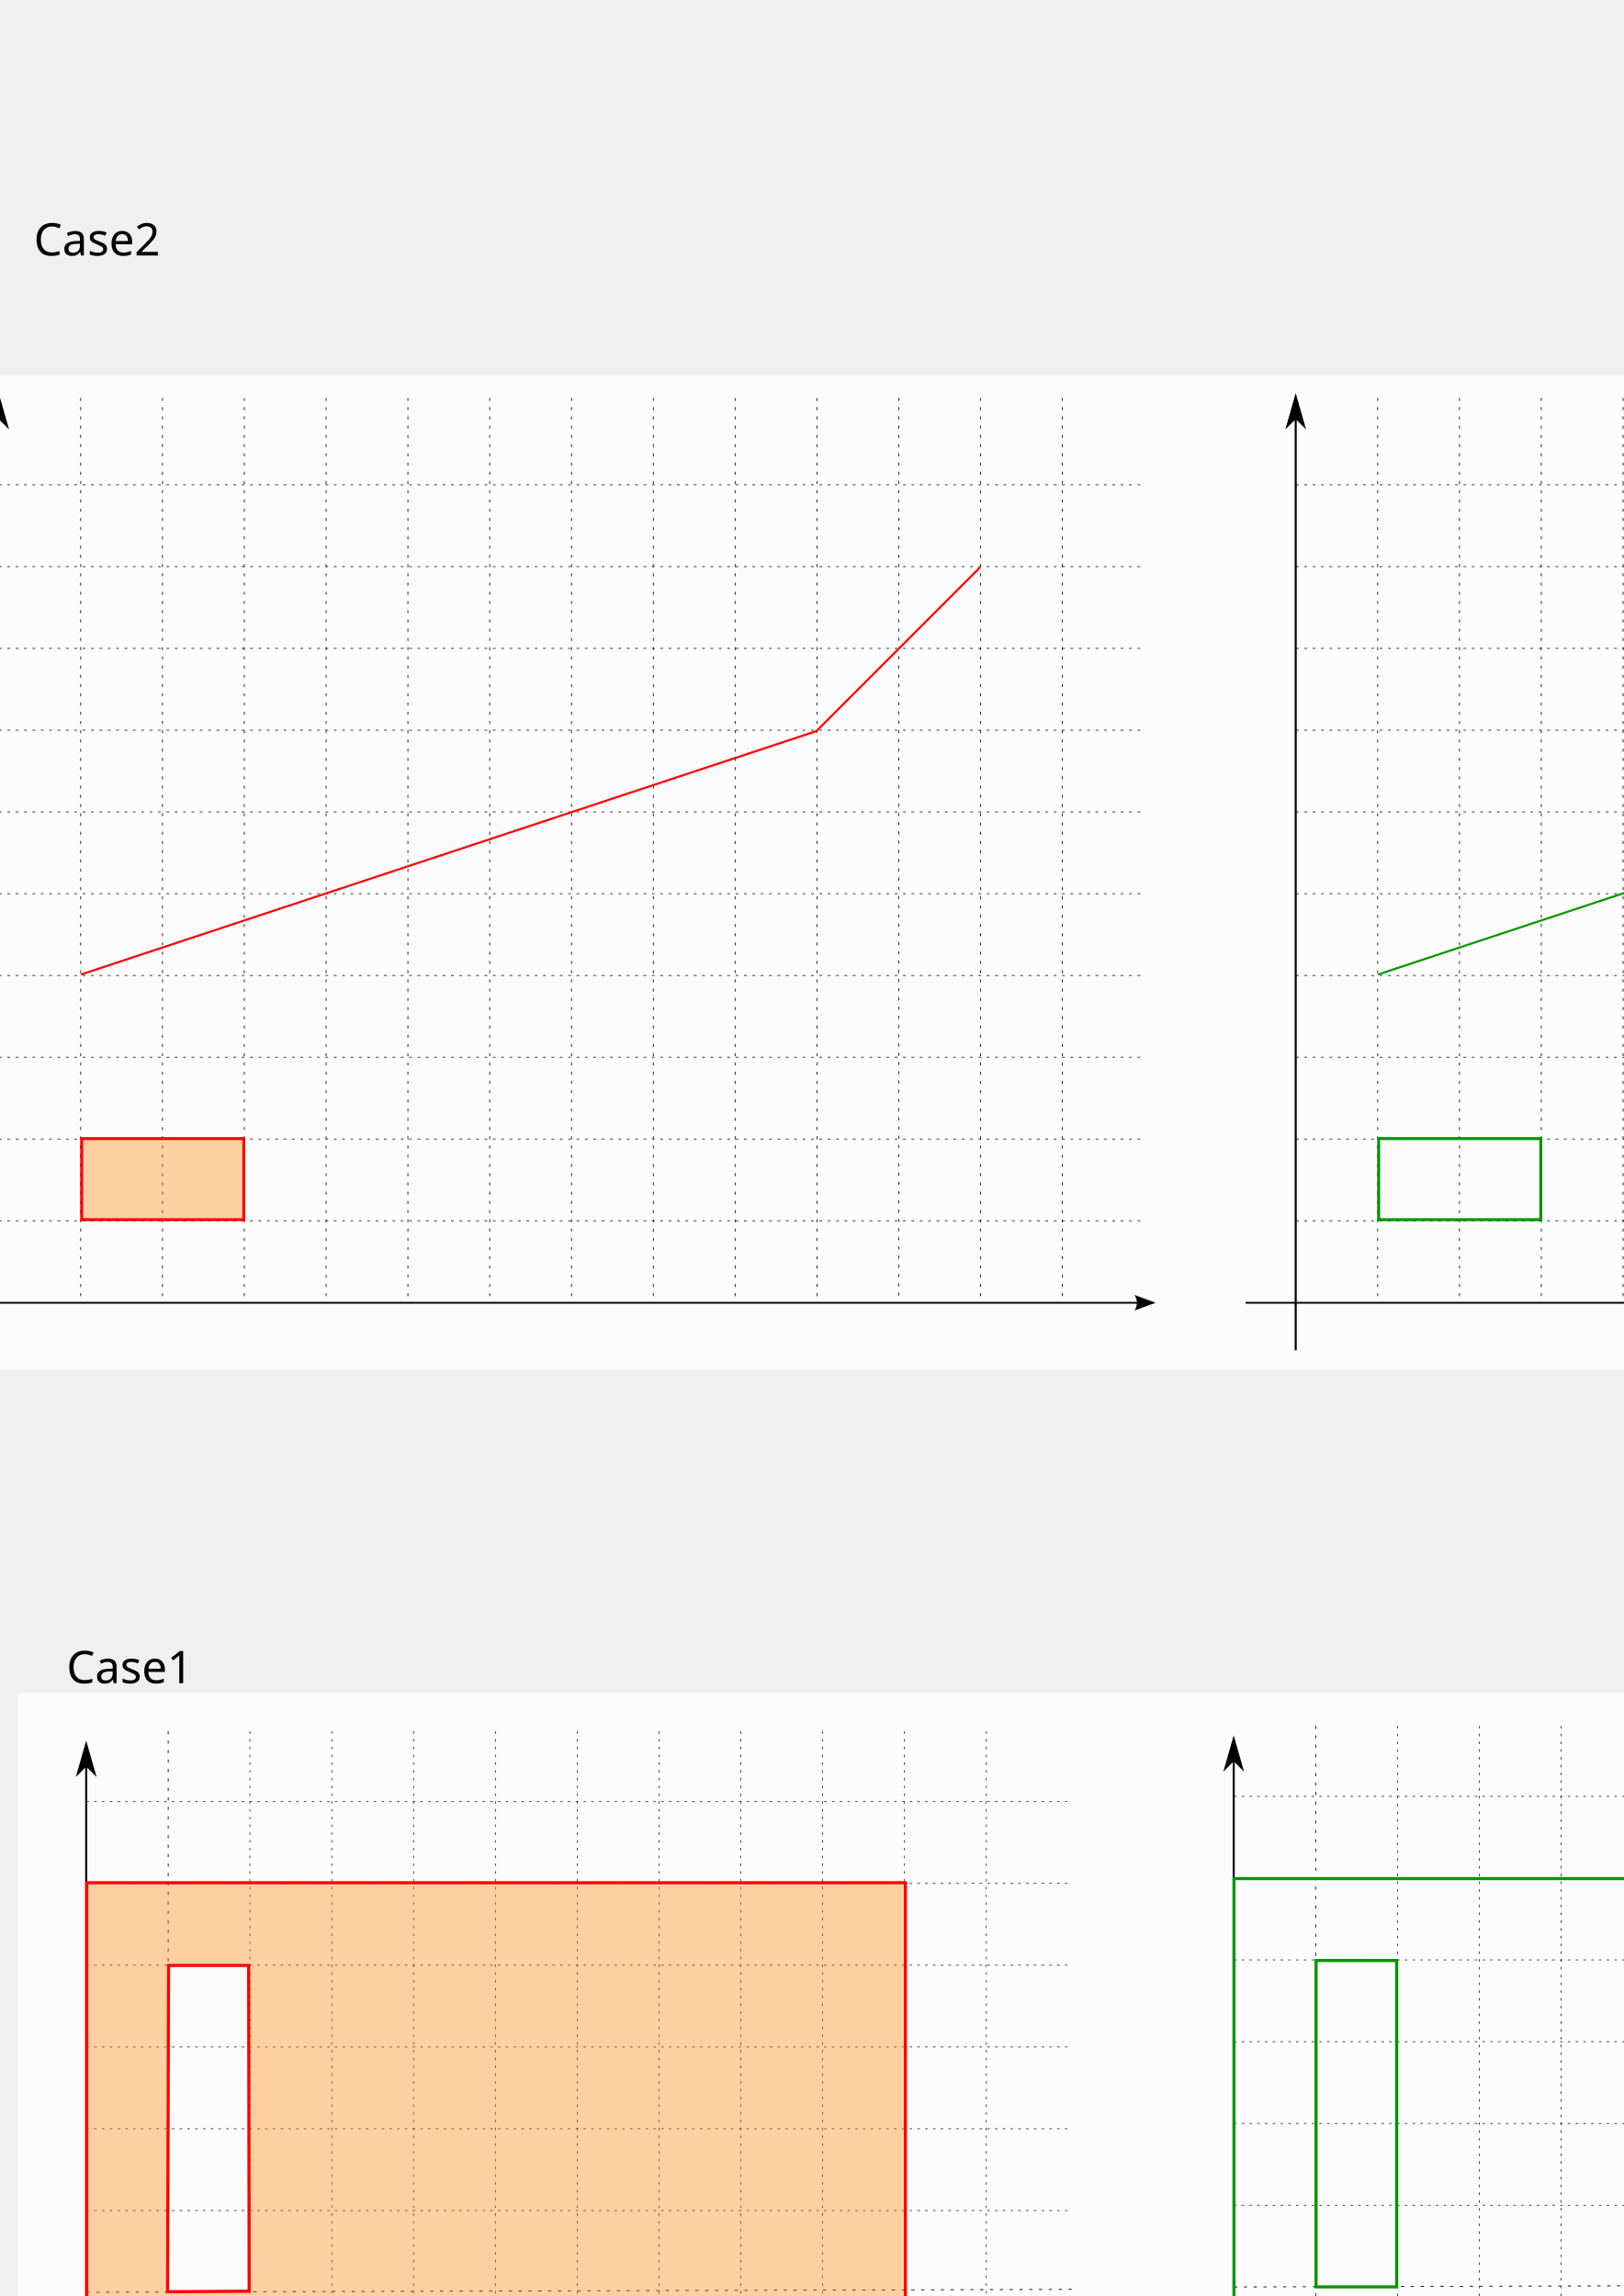
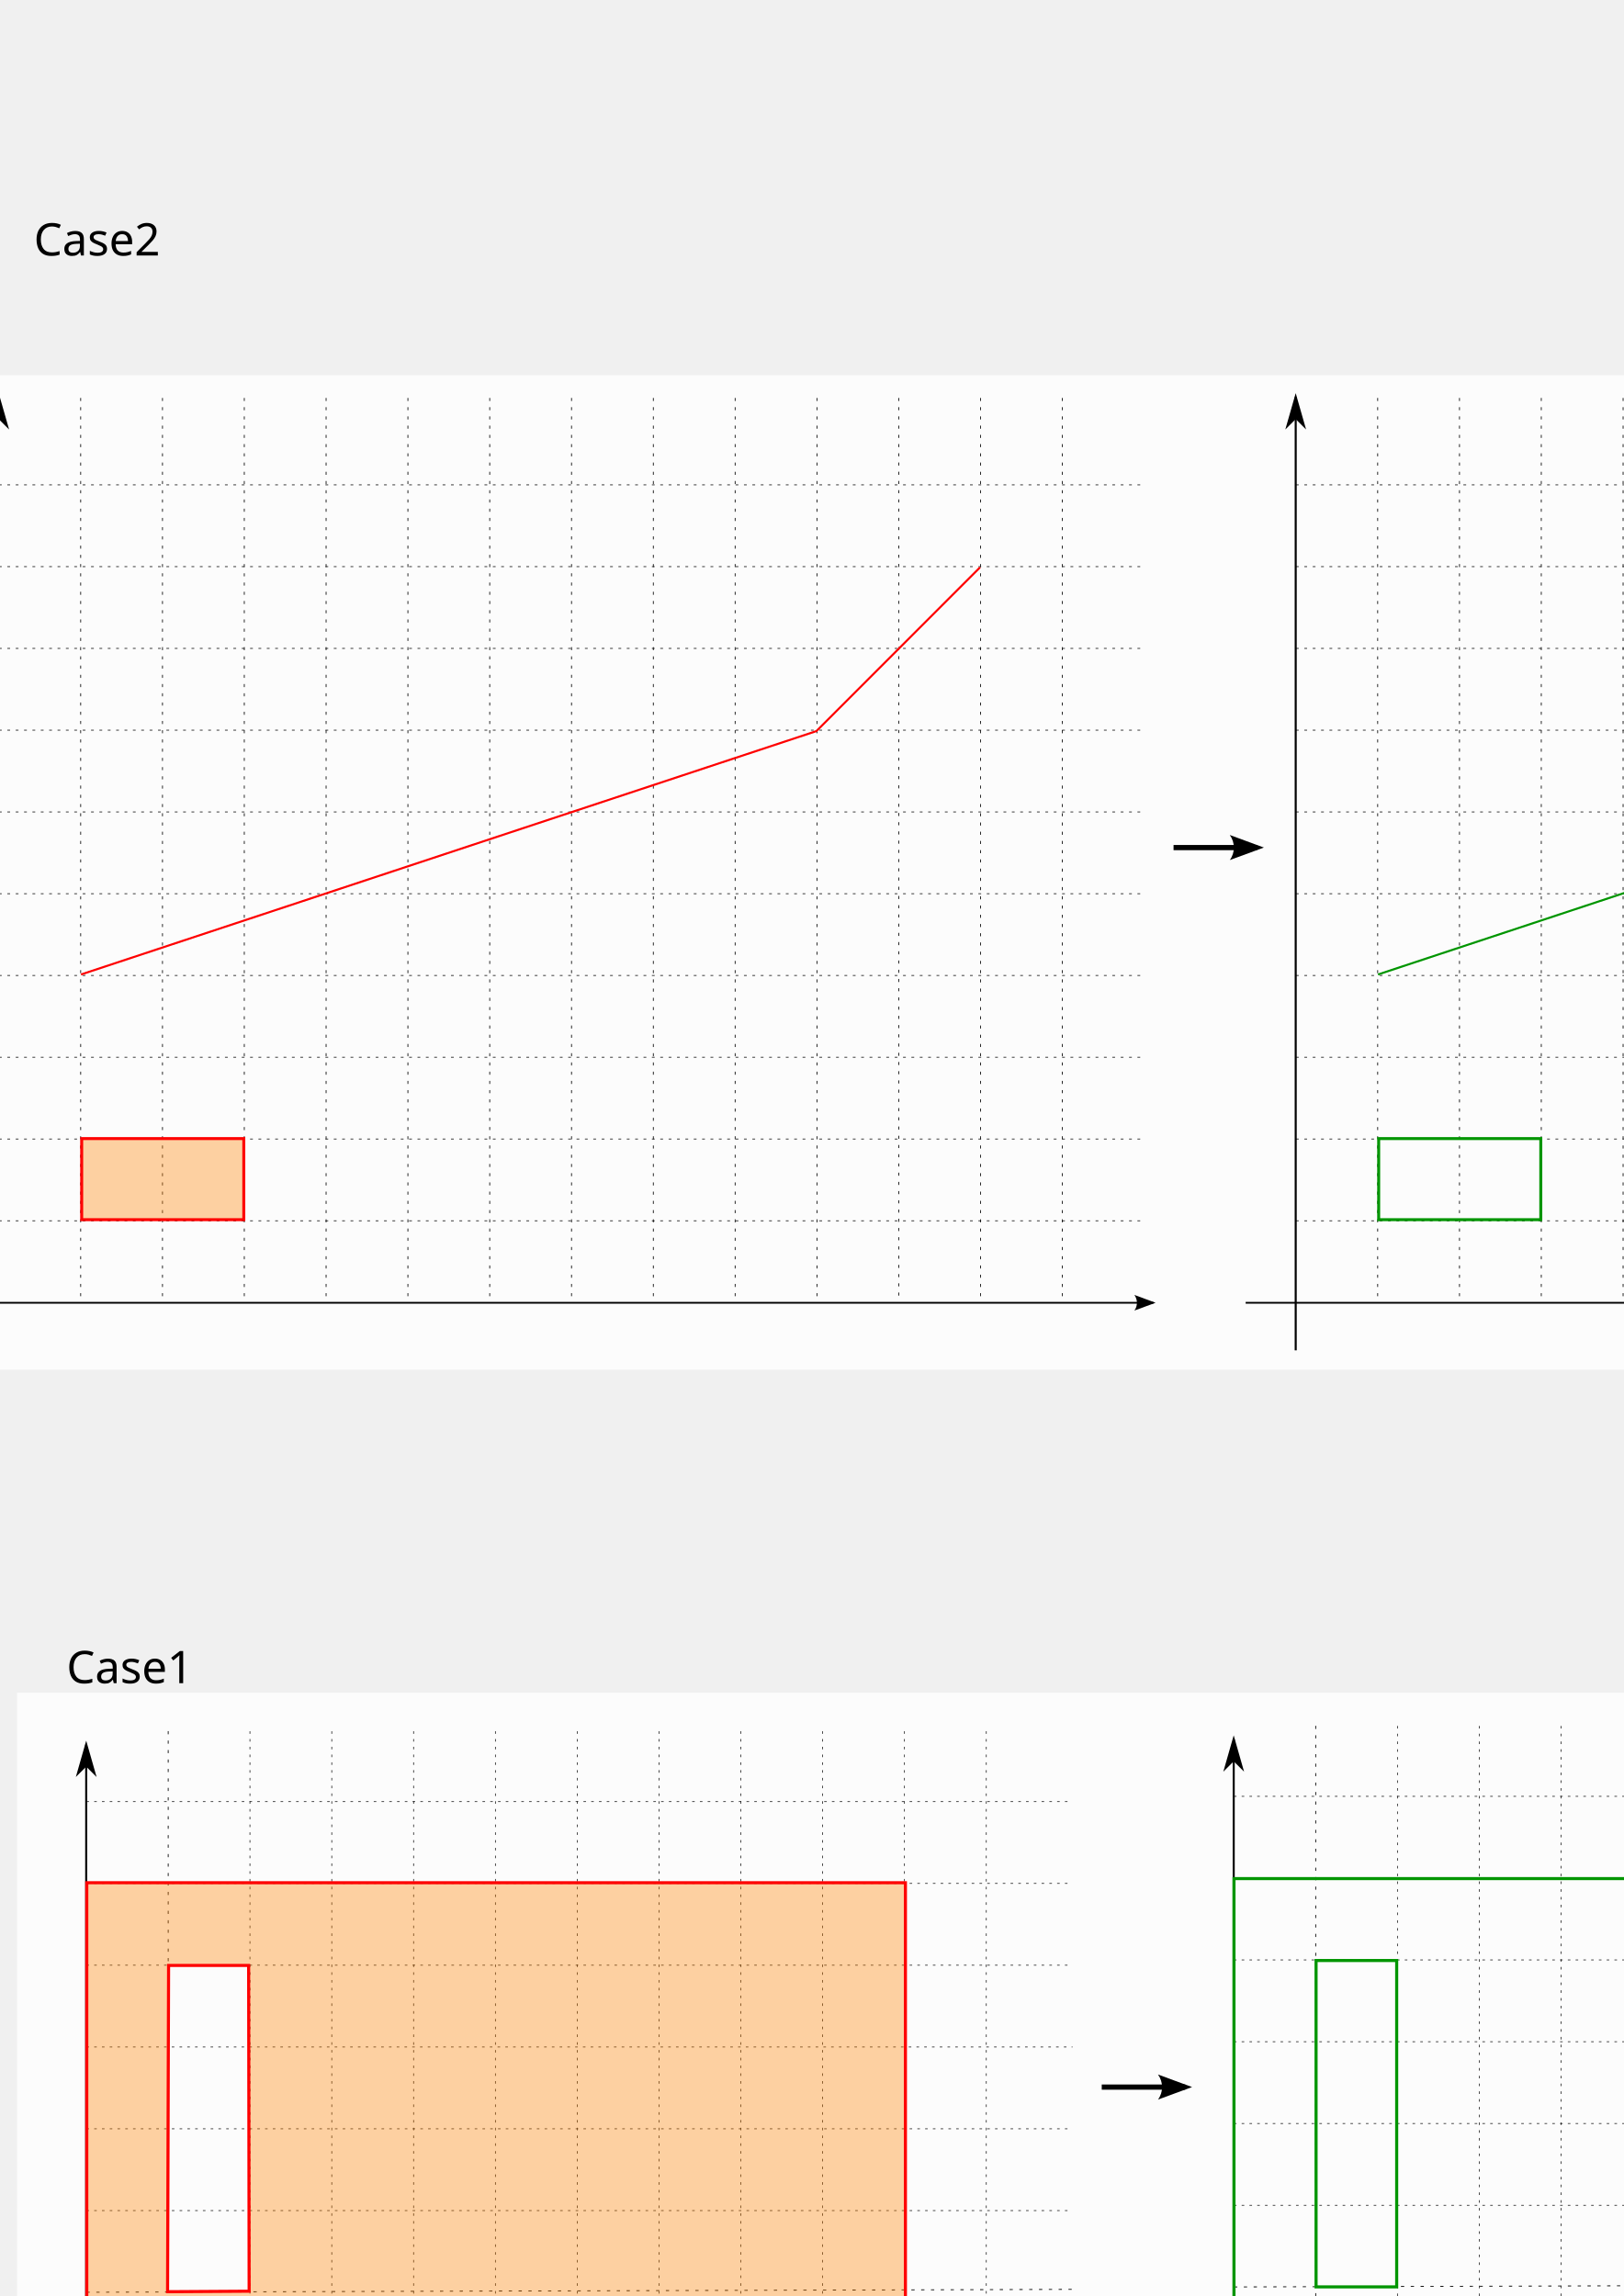
<svg xmlns="http://www.w3.org/2000/svg" width="210mm" height="297mm" id="svg2" version="1.1">
  <defs id="defs4">
    <marker orient="auto" refY="0.0" refX="0.0" id="Arrow1Lstart" style="overflow:visible">
      <path id="path3824" d="M 0.0,0.0 L 5.0,-5.0 L -12.5,0.0 L 5.0,5.0 L 0.0,0.0 z " style="fill-rule:evenodd;stroke:#000000;stroke-width:1.0pt" transform="scale(0.8) translate(12.5,0)" />
    </marker>
    <marker orient="auto" refY="0.0" refX="0.0" id="Arrow2Lend" style="overflow:visible;">
      <path id="path3845" style="fill-rule:evenodd;stroke-width:0.625;stroke-linejoin:round;" d="M 8.719,4.034 L -2.207,0.016 L 8.719,-4.002 C 6.973,-1.63 6.983,1.616 8.719,4.034 z " transform="scale(1.1) rotate(180) translate(1,0)" />
    </marker>
    <marker orient="auto" refY="0" refX="0" id="Arrow2Lend-2" style="overflow:visible">
      <path id="path3845-1" style="fill-rule:evenodd;stroke-width:0.625;stroke-linejoin:round" d="M 8.719,4.034 -2.207,0.016 8.719,-4.002 c -1.745,2.372 -1.735,5.617 -6e-7,8.035 z" transform="matrix(-1.1,0,0,-1.1,-1.1,0)" />
    </marker>
    <marker orient="auto" refY="0" refX="0" id="Arrow1Lstart-4" style="overflow:visible">
      <path id="path3824-1" d="M 0,0 5,-5 -12.5,0 5,5 0,0 z" style="fill-rule:evenodd;stroke:#000000;stroke-width:1pt" transform="matrix(0.8,0,0,0.8,10,0)" />
    </marker>
    <marker orient="auto" refY="0" refX="0" id="Arrow2Lend-5" style="overflow:visible">
      <path id="path3845-3" style="fill-rule:evenodd;stroke-width:0.625;stroke-linejoin:round" d="M 8.719,4.034 -2.207,0.016 8.719,-4.002 c -1.745,2.372 -1.735,5.617 -6e-7,8.035 z" transform="matrix(-1.1,0,0,-1.1,-1.1,0)" />
    </marker>
    <marker orient="auto" refY="0" refX="0" id="Arrow1Lstart-8" style="overflow:visible">
      <path id="path3824-8" d="M 0,0 5,-5 -12.5,0 5,5 0,0 z" style="fill-rule:evenodd;stroke:#000000;stroke-width:1pt" transform="matrix(0.8,0,0,0.8,10,0)" />
    </marker>
    <marker orient="auto" refY="0" refX="0" id="Arrow2Lend-0" style="overflow:visible">
      <path id="path3845-2" style="fill-rule:evenodd;stroke-width:0.625;stroke-linejoin:round" d="M 8.719,4.034 -2.207,0.016 8.719,-4.002 c -1.745,2.372 -1.735,5.617 -6e-7,8.035 z" transform="matrix(-1.1,0,0,-1.1,-1.1,0)" />
    </marker>
    <marker orient="auto" refY="0" refX="0" id="Arrow1Lstart-9" style="overflow:visible">
      <path id="path3824-2" d="M 0,0 5,-5 -12.5,0 5,5 0,0 z" style="fill-rule:evenodd;stroke:#000000;stroke-width:1pt" transform="matrix(0.8,0,0,0.8,10,0)" />
    </marker>
    <marker orient="auto" refY="0" refX="0" id="Arrow2Lend-7" style="overflow:visible">
      <path id="path3845-23" style="fill-rule:evenodd;stroke-width:0.625;stroke-linejoin:round" d="M 8.719,4.034 -2.207,0.016 8.719,-4.002 c -1.745,2.372 -1.735,5.617 -6e-7,8.035 z" transform="matrix(-1.1,0,0,-1.1,-1.1,0)" />
    </marker>
    <marker orient="auto" refY="0" refX="0" id="Arrow1Lstart-83" style="overflow:visible">
      <path id="path3824-4" d="M 0,0 5,-5 -12.5,0 5,5 0,0 z" style="fill-rule:evenodd;stroke:#000000;stroke-width:1pt" transform="matrix(0.8,0,0,0.8,10,0)" />
    </marker>
    <marker orient="auto" refY="0" refX="0" id="Arrow2Lend-73" style="overflow:visible">
      <path id="path3845-19" style="fill-rule:evenodd;stroke-width:0.625;stroke-linejoin:round" d="M 8.719,4.034 -2.207,0.016 8.719,-4.002 c -1.745,2.372 -1.735,5.617 -6e-7,8.035 z" transform="matrix(-1.1,0,0,-1.1,-1.1,0)" />
    </marker>
    <marker orient="auto" refY="0" refX="0" id="Arrow1Lstart-88" style="overflow:visible">
      <path id="path3824-3" d="M 0,0 5,-5 -12.5,0 5,5 0,0 z" style="fill-rule:evenodd;stroke:#000000;stroke-width:1pt" transform="matrix(0.8,0,0,0.8,10,0)" />
+     </marker>
+     <marker orient="auto" refY="0" refX="0" id="Arrow2Mend" style="overflow:visible">
+       <path id="path3919" style="fill-rule:evenodd;stroke-width:0.625;stroke-linejoin:round" d="M 8.719,4.034 -2.207,0.016 8.719,-4.002 c -1.745,2.372 -1.735,5.617 -6e-7,8.035 z" transform="scale(-0.6,-0.6)" />
+     </marker>
+     <marker orient="auto" refY="0" refX="0" id="Arrow2Mend-7" style="overflow:visible">
+       <path id="path3919-2" style="fill-rule:evenodd;stroke-width:0.625;stroke-linejoin:round" d="M 8.719,4.034 -2.207,0.016 8.719,-4.002 c -1.745,2.372 -1.735,5.617 -6e-7,8.035 z" transform="scale(-0.6,-0.6)" />
+     </marker>
+     <marker orient="auto" refY="0" refX="0" id="Arrow2Mend-8" style="overflow:visible">
+       <path id="path3919-0" style="fill-rule:evenodd;stroke-width:0.625;stroke-linejoin:round" d="M 8.719,4.034 -2.207,0.016 8.719,-4.002 c -1.745,2.372 -1.735,5.617 -6e-7,8.035 z" transform="scale(-0.6,-0.6)" />
    </marker>
  </defs>
  <g id="layer6" />
  <g id="layer1" style="display:inline">
    <rect style="opacity:0.8;fill:#ffffff;fill-opacity:1;fill-rule:nonzero;stroke:none" id="rect4031" width="1257.339" height="486.182" x="-34.422" y="183.451" />
    <path style="fill:none;stroke:#000000;stroke-width:1px;stroke-linecap:butt;stroke-linejoin:miter;stroke-opacity:1;marker-start:url(#Arrow1Lstart);marker-end:none" d="m -0.633,194.148 0,466.036" id="path4033" />
    <path style="fill:none;stroke:#000000;stroke-width:0.863px;stroke-linecap:butt;stroke-linejoin:miter;stroke-opacity:1;marker-end:url(#Arrow2Lend)" d="m -25.098,636.934 588.835,0" id="path4035" />
    <path id="path4037" d="m 39.439,194.55 0,440.313" style="fill:none;stroke:#000000;stroke-width:0.376;stroke-linecap:butt;stroke-linejoin:miter;stroke-miterlimit:4;stroke-opacity:1;stroke-dasharray:1.504, 3.008;stroke-dashoffset:0" />
    <path style="fill:none;stroke:#000000;stroke-width:0.376;stroke-linecap:butt;stroke-linejoin:miter;stroke-miterlimit:4;stroke-opacity:1;stroke-dasharray:1.504, 3.008;stroke-dashoffset:0" d="m 79.428,194.55 0,440.313" id="path4039" />
    <path id="path4041" d="m 119.416,194.55 0,440.313" style="fill:none;stroke:#000000;stroke-width:0.376;stroke-linecap:butt;stroke-linejoin:miter;stroke-miterlimit:4;stroke-opacity:1;stroke-dasharray:1.504, 3.008;stroke-dashoffset:0" />
    <path style="fill:none;stroke:#000000;stroke-width:0.376;stroke-linecap:butt;stroke-linejoin:miter;stroke-miterlimit:4;stroke-opacity:1;stroke-dasharray:1.504, 3.008;stroke-dashoffset:0" d="m 159.405,194.55 0,440.313" id="path4043" />
    <path id="path4045" d="m 199.393,194.55 0,440.313" style="fill:none;stroke:#000000;stroke-width:0.376;stroke-linecap:butt;stroke-linejoin:miter;stroke-miterlimit:4;stroke-opacity:1;stroke-dasharray:1.504, 3.008;stroke-dashoffset:0" />
    <path id="path4047" d="m -0.517,596.833 560.021,0" style="fill:none;stroke:#000000;stroke-width:0.341;stroke-linecap:butt;stroke-linejoin:miter;stroke-miterlimit:4;stroke-opacity:1;stroke-dasharray:1.364, 2.728;stroke-dashoffset:0" />
    <path style="fill:none;stroke:#000000;stroke-width:0.341;stroke-linecap:butt;stroke-linejoin:miter;stroke-miterlimit:4;stroke-opacity:1;stroke-dasharray:1.364, 2.728;stroke-dashoffset:0" d="m -0.517,556.857 560.021,0" id="path4049" />
    <path id="path4051" d="m -0.517,516.881 560.021,0" style="fill:none;stroke:#000000;stroke-width:0.341;stroke-linecap:butt;stroke-linejoin:miter;stroke-miterlimit:4;stroke-opacity:1;stroke-dasharray:1.364, 2.728;stroke-dashoffset:0" />
    <path style="fill:none;stroke:#000000;stroke-width:0.341;stroke-linecap:butt;stroke-linejoin:miter;stroke-miterlimit:4;stroke-opacity:1;stroke-dasharray:1.364, 2.728;stroke-dashoffset:0" d="m -0.517,476.905 560.021,0" id="path4053" />
    <path id="path4055" d="m -0.517,436.93 560.021,0" style="fill:none;stroke:#000000;stroke-width:0.341;stroke-linecap:butt;stroke-linejoin:miter;stroke-miterlimit:4;stroke-opacity:1;stroke-dasharray:1.364, 2.728;stroke-dashoffset:0" />
    <flowRoot xml:space="preserve" id="flowRoot4057" style="font-size:40px;font-style:normal;font-weight:normal;line-height:125%;letter-spacing:0px;word-spacing:0px;fill:#000000;fill-opacity:1;stroke:none;font-family:Sans" transform="matrix(0.6167409,0,0,0.6167409,243.0756,249.2457)">
      <flowRegion id="flowRegion4059">
        <rect id="rect4061" width="121.218" height="48.487" x="487.399" y="626.078" />
      </flowRegion>
      <flowPara id="flowPara4063" style="font-style:italic">x</flowPara>
    </flowRoot>
    <flowRoot transform="matrix(0.6167409,0,0,0.6167409,-324.9661,-182.4057)" style="font-size:40px;font-style:normal;font-weight:normal;line-height:125%;letter-spacing:0px;word-spacing:0px;fill:#000000;fill-opacity:1;stroke:none;font-family:Sans" id="flowRoot4065" xml:space="preserve">
      <flowRegion id="flowRegion4067">
        <rect y="626.078" x="487.399" height="48.487" width="121.218" id="rect4069" />
      </flowRegion>
      <flowPara style="font-style:italic" id="flowPara4071">y</flowPara>
    </flowRoot>
    <flowRoot transform="matrix(0.2611037,0,0,0.2611037,-150.4128,477.5384)" style="font-size:40px;font-style:normal;font-weight:normal;line-height:125%;letter-spacing:0px;word-spacing:0px;fill:#000000;fill-opacity:1;stroke:none;font-family:Sans" id="flowRoot4073" xml:space="preserve">
      <flowRegion id="flowRegion4075">
        <rect y="626.078" x="487.399" height="48.487" width="121.218" id="rect4077" />
      </flowRegion>
      <flowPara style="font-style:italic" id="flowPara4079">0,0</flowPara>
    </flowRoot>
    <path style="fill:none;stroke:#000000;stroke-width:0.376;stroke-linecap:butt;stroke-linejoin:miter;stroke-miterlimit:4;stroke-opacity:1;stroke-dasharray:1.504, 3.008;stroke-dashoffset:0" d="m 239.382,194.55 0,440.313" id="path4089" />
    <path id="path4091" d="m 279.37,194.55 0,440.313" style="fill:none;stroke:#000000;stroke-width:0.376;stroke-linecap:butt;stroke-linejoin:miter;stroke-miterlimit:4;stroke-opacity:1;stroke-dasharray:1.504, 3.008;stroke-dashoffset:0" />
    <path style="fill:none;stroke:#000000;stroke-width:0.376;stroke-linecap:butt;stroke-linejoin:miter;stroke-miterlimit:4;stroke-opacity:1;stroke-dasharray:1.504, 3.008;stroke-dashoffset:0" d="m 319.359,194.55 0,440.313" id="path4093" />
    <path id="path4095" d="m 359.347,194.55 0,440.313" style="fill:none;stroke:#000000;stroke-width:0.376;stroke-linecap:butt;stroke-linejoin:miter;stroke-miterlimit:4;stroke-opacity:1;stroke-dasharray:1.504, 3.008;stroke-dashoffset:0" />
    <path style="fill:none;stroke:#000000;stroke-width:0.376;stroke-linecap:butt;stroke-linejoin:miter;stroke-miterlimit:4;stroke-opacity:1;stroke-dasharray:1.504, 3.008;stroke-dashoffset:0" d="m 399.336,194.55 0,440.313" id="path4097" />
    <path id="path4099" d="m 439.325,194.55 0,440.313" style="fill:none;stroke:#000000;stroke-width:0.376;stroke-linecap:butt;stroke-linejoin:miter;stroke-miterlimit:4;stroke-opacity:1;stroke-dasharray:1.503, 3.006;stroke-dashoffset:0" />
    <path style="fill:none;stroke:#000000;stroke-width:0.376;stroke-linecap:butt;stroke-linejoin:miter;stroke-miterlimit:4;stroke-opacity:1;stroke-dasharray:1.504, 3.008;stroke-dashoffset:0" d="m 479.313,194.55 0,440.313" id="path4101" />
    <path id="path4103" d="m 519.302,194.55 0,440.313" style="fill:none;stroke:#000000;stroke-width:0.376;stroke-linecap:butt;stroke-linejoin:miter;stroke-miterlimit:4;stroke-opacity:1;stroke-dasharray:1.504, 3.008;stroke-dashoffset:0" />
    <path id="path4105" d="m -0.517,396.954 560.021,0" style="fill:none;stroke:#000000;stroke-width:0.341;stroke-linecap:butt;stroke-linejoin:miter;stroke-miterlimit:4;stroke-opacity:1;stroke-dasharray:1.364, 2.728;stroke-dashoffset:0" />
    <path style="fill:none;stroke:#000000;stroke-width:0.341;stroke-linecap:butt;stroke-linejoin:miter;stroke-miterlimit:4;stroke-opacity:1;stroke-dasharray:1.364, 2.728;stroke-dashoffset:0" d="m -0.517,356.978 560.021,0" id="path4107" />
    <path id="path4109" d="m -0.517,317.002 560.021,0" style="fill:none;stroke:#000000;stroke-width:0.341;stroke-linecap:butt;stroke-linejoin:miter;stroke-miterlimit:4;stroke-opacity:1;stroke-dasharray:1.364, 2.728;stroke-dashoffset:0" />
    <path style="fill:none;stroke:#000000;stroke-width:0.341;stroke-linecap:butt;stroke-linejoin:miter;stroke-miterlimit:4;stroke-opacity:1;stroke-dasharray:1.364, 2.728;stroke-dashoffset:0" d="m -0.517,277.026 560.021,0" id="path4111" />
    <path id="path4113" d="m -0.517,237.05 560.021,0" style="fill:none;stroke:#000000;stroke-width:0.341;stroke-linecap:butt;stroke-linejoin:miter;stroke-miterlimit:4;stroke-opacity:1;stroke-dasharray:1.364, 2.728;stroke-dashoffset:0" />
    <rect style="opacity:0.8;fill:#ffffff;fill-opacity:1;fill-rule:nonzero;stroke:none;display:inline" id="rect4031-7" width="1094.868" height="365.974" x="8.352" y="827.544" />
    <path style="fill:none;stroke:#000000;stroke-width:1;stroke-linecap:butt;stroke-linejoin:miter;stroke-opacity:1;marker-start:url(#Arrow1Lstart);marker-end:none;display:inline;stroke-miterlimit:4;stroke-dasharray:none" d="m 42.142,852.957 0,331.185" id="path4033-8" />
    <path style="fill:none;stroke:#000000;stroke-width:1;stroke-linecap:butt;stroke-linejoin:miter;stroke-opacity:1;marker-end:url(#Arrow2Lend);display:inline;stroke-miterlimit:4;stroke-dasharray:none" d="m 17.648,1160.819 510.971,0" id="path4035-2" />
    <path id="path4037-4" d="m 82.218,846.345 0,312.397" style="fill:none;stroke:#000000;stroke-width:0.385;stroke-linecap:butt;stroke-linejoin:miter;stroke-miterlimit:4;stroke-opacity:1;stroke-dasharray:1.541, 3.082;stroke-dashoffset:0;display:inline" />
    <path style="fill:none;stroke:#000000;stroke-width:0.317;stroke-linecap:butt;stroke-linejoin:miter;stroke-miterlimit:4;stroke-opacity:1;stroke-dasharray:1.267, 2.534;stroke-dashoffset:0;display:inline" d="m 122.171,846.404 0,312.372" id="path4039-1" />
    <path id="path4041-8" d="m 162.167,846.404 0,312.372" style="fill:none;stroke:#000000;stroke-width:0.317;stroke-linecap:butt;stroke-linejoin:miter;stroke-miterlimit:4;stroke-opacity:1;stroke-dasharray:1.267, 2.534;stroke-dashoffset:0;display:inline" />
    <path style="fill:none;stroke:#000000;stroke-width:0.317;stroke-linecap:butt;stroke-linejoin:miter;stroke-miterlimit:4;stroke-opacity:1;stroke-dasharray:1.267, 2.534;stroke-dashoffset:0;display:inline" d="m 202.162,846.404 0,312.372" id="path4043-7" />
    <path id="path4045-3" d="m 242.158,846.404 0,312.372" style="fill:none;stroke:#000000;stroke-width:0.317;stroke-linecap:butt;stroke-linejoin:miter;stroke-miterlimit:4;stroke-opacity:1;stroke-dasharray:1.267, 2.534;stroke-dashoffset:0;display:inline" />
    <path id="path4047-6" d="m 42.287,1120.688 482.462,-1.414" style="fill:none;stroke:#000000;stroke-width:0.4;stroke-linecap:butt;stroke-linejoin:miter;stroke-miterlimit:4;stroke-opacity:1;stroke-dasharray:1.6, 3.2;stroke-dashoffset:0;display:inline" />
    <path style="fill:none;stroke:#000000;stroke-width:0.316;stroke-linecap:butt;stroke-linejoin:miter;stroke-miterlimit:4;stroke-opacity:1;stroke-dasharray:1.265, 2.531;stroke-dashoffset:0;display:inline" d="m 42.245,1080.76 482.046,0" id="path4049-1" />
    <path id="path4051-6" d="m 42.245,1040.774 482.046,0" style="fill:none;stroke:#000000;stroke-width:0.316;stroke-linecap:butt;stroke-linejoin:miter;stroke-miterlimit:4;stroke-opacity:1;stroke-dasharray:1.265, 2.531;stroke-dashoffset:0;display:inline" />
-     <path style="fill:none;stroke:#000000;stroke-width:0.316;stroke-linecap:butt;stroke-linejoin:miter;stroke-miterlimit:4;stroke-opacity:1;stroke-dasharray:1.265, 2.531;stroke-dashoffset:0;display:inline" d="m 42.245,1000.788 482.046,0" id="path4053-7" />
+     <path style="fill:none;stroke:#000000;stroke-width:0.316;stroke-linecap:butt;stroke-linejoin:miter;stroke-miterlimit:4;stroke-opacity:1;stroke-dasharray:1.264,2.528;stroke-dashoffset:0;display:inline" d="m 42.245,1000.788 482.046,0" id="path4053-7" />
    <path id="path4055-8" d="m 42.245,960.802 482.046,0" style="fill:none;stroke:#000000;stroke-width:0.316;stroke-linecap:butt;stroke-linejoin:miter;stroke-miterlimit:4;stroke-opacity:1;stroke-dasharray:1.265, 2.531;stroke-dashoffset:0;display:inline" />
    <flowRoot xml:space="preserve" id="flowRoot4057-2" style="font-size:40px;font-style:normal;font-weight:normal;line-height:125%;letter-spacing:0px;word-spacing:0px;fill:#000000;fill-opacity:1;stroke:none;display:inline;font-family:Sans" transform="matrix(0.6167409,0,0,0.6167409,203.8499,773.1299)">
      <flowRegion id="flowRegion4059-9">
        <rect id="rect4061-8" width="121.218" height="48.487" x="487.399" y="626.078" />
      </flowRegion>
      <flowPara id="flowPara4063-9" style="font-style:italic">x</flowPara>
    </flowRoot>
    <flowRoot transform="matrix(0.6167409,0,0,0.6167409,-282.1919,477.4785)" style="font-size:40px;font-style:normal;font-weight:normal;line-height:125%;letter-spacing:0px;word-spacing:0px;fill:#000000;fill-opacity:1;stroke:none;display:inline;font-family:Sans" id="flowRoot4065-0" xml:space="preserve">
      <flowRegion id="flowRegion4067-8">
        <rect y="626.078" x="487.399" height="48.487" width="121.218" id="rect4069-9" />
      </flowRegion>
      <flowPara style="font-style:italic" id="flowPara4071-2">y</flowPara>
    </flowRoot>
    <flowRoot transform="matrix(0.2611037,0,0,0.2611037,-107.6385,1001.423)" style="font-size:40px;font-style:normal;font-weight:normal;line-height:125%;letter-spacing:0px;word-spacing:0px;fill:#000000;fill-opacity:1;stroke:none;display:inline;font-family:Sans" id="flowRoot4073-4" xml:space="preserve">
      <flowRegion id="flowRegion4075-4">
        <rect y="626.078" x="487.399" height="48.487" width="121.218" id="rect4077-4" />
      </flowRegion>
      <flowPara style="font-style:italic" id="flowPara4079-0">0,0</flowPara>
    </flowRoot>
    <path style="fill:none;stroke:#000000;stroke-width:0.317;stroke-linecap:butt;stroke-linejoin:miter;stroke-miterlimit:4;stroke-opacity:1;stroke-dasharray:1.267, 2.534;stroke-dashoffset:0;display:inline" d="m 282.153,846.404 0,312.372" id="path4089-0" />
    <path id="path4091-8" d="m 322.148,846.404 0,312.372" style="fill:none;stroke:#000000;stroke-width:0.317;stroke-linecap:butt;stroke-linejoin:miter;stroke-miterlimit:4;stroke-opacity:1;stroke-dasharray:1.267, 2.534;stroke-dashoffset:0;display:inline" />
    <path style="fill:none;stroke:#000000;stroke-width:0.317;stroke-linecap:butt;stroke-linejoin:miter;stroke-miterlimit:4;stroke-opacity:1;stroke-dasharray:1.267, 2.534;stroke-dashoffset:0;display:inline" d="m 362.144,846.404 0,312.372" id="path4093-2" />
    <path id="path4095-5" d="m 402.139,846.404 0,312.372" style="fill:none;stroke:#000000;stroke-width:0.317;stroke-linecap:butt;stroke-linejoin:miter;stroke-miterlimit:4;stroke-opacity:1;stroke-dasharray:1.267, 2.534;stroke-dashoffset:0;display:inline" />
    <path style="fill:none;stroke:#000000;stroke-width:0.317;stroke-linecap:butt;stroke-linejoin:miter;stroke-miterlimit:4;stroke-opacity:1;stroke-dasharray:1.267, 2.534;stroke-dashoffset:0;display:inline" d="m 442.135,846.404 0,312.372" id="path4097-0" />
    <path id="path4099-4" d="m 482.13,846.404 0,312.372" style="fill:none;stroke:#000000;stroke-width:0.317;stroke-linecap:butt;stroke-linejoin:miter;stroke-miterlimit:4;stroke-opacity:1;stroke-dasharray:1.267, 2.534;stroke-dashoffset:0;display:inline" />
    <path id="path4105-9" d="m 42.245,920.816 482.046,0" style="fill:none;stroke:#000000;stroke-width:0.316;stroke-linecap:butt;stroke-linejoin:miter;stroke-miterlimit:4;stroke-opacity:1;stroke-dasharray:1.265, 2.531;stroke-dashoffset:0;display:inline" />
    <path style="fill:none;stroke:#000000;stroke-width:0.316;stroke-linecap:butt;stroke-linejoin:miter;stroke-miterlimit:4;stroke-opacity:1;stroke-dasharray:1.265, 2.531;stroke-dashoffset:0;display:inline" d="m 42.245,880.83 482.046,0" id="path4107-8" />
    <rect style="opacity:0;fill:#fe8300;fill-opacity:0.208;stroke:#fe0000;stroke-width:2;stroke-miterlimit:4;stroke-opacity:1;stroke-dasharray:none;display:inline" id="rect5240-3" width="400.222" height="197.99" x="41.36" y="961.064" />
    <path style="fill:none;stroke:#000000;stroke-width:1;stroke-linecap:butt;stroke-linejoin:miter;stroke-opacity:1;marker-start:url(#Arrow1Lstart);marker-end:none;display:inline;stroke-miterlimit:4;stroke-dasharray:none" d="m 603.06,850.361 0,331.185" id="path4033-8-1" />
    <path style="fill:none;stroke:#000000;stroke-width:1;stroke-linecap:butt;stroke-linejoin:miter;stroke-opacity:1;marker-end:url(#Arrow2Lend);display:inline;stroke-miterlimit:4;stroke-dasharray:none" d="m 578.566,1158.223 510.971,0" id="path4035-2-7" />
    <path id="path4037-4-1" d="m 643.136,843.749 0,312.397" style="fill:none;stroke:#000000;stroke-width:0.385;stroke-linecap:butt;stroke-linejoin:miter;stroke-miterlimit:4;stroke-opacity:1;stroke-dasharray:1.541, 3.082;stroke-dashoffset:0;display:inline" />
    <path style="fill:none;stroke:#000000;stroke-width:0.317;stroke-linecap:butt;stroke-linejoin:miter;stroke-miterlimit:4;stroke-opacity:1;stroke-dasharray:1.267, 2.534;stroke-dashoffset:0;display:inline" d="m 683.089,843.808 0,312.372" id="path4039-1-1" />
    <path id="path4041-8-1" d="m 723.085,843.808 0,312.372" style="fill:none;stroke:#000000;stroke-width:0.317;stroke-linecap:butt;stroke-linejoin:miter;stroke-miterlimit:4;stroke-opacity:1;stroke-dasharray:1.267, 2.534;stroke-dashoffset:0;display:inline" />
    <path style="fill:none;stroke:#000000;stroke-width:0.317;stroke-linecap:butt;stroke-linejoin:miter;stroke-miterlimit:4;stroke-opacity:1;stroke-dasharray:1.267, 2.534;stroke-dashoffset:0;display:inline" d="m 763.08,843.808 0,312.372" id="path4043-7-3" />
    <path id="path4045-3-1" d="m 803.075,843.808 0,312.372" style="fill:none;stroke:#000000;stroke-width:0.317;stroke-linecap:butt;stroke-linejoin:miter;stroke-miterlimit:4;stroke-opacity:1;stroke-dasharray:1.267, 2.534;stroke-dashoffset:0;display:inline" />
    <path id="path4047-6-3" d="m 603.205,1118.092 482.462,-1.414" style="fill:none;stroke:#000000;stroke-width:0.4;stroke-linecap:butt;stroke-linejoin:miter;stroke-miterlimit:4;stroke-opacity:1;stroke-dasharray:1.6, 3.2;stroke-dashoffset:0;display:inline" />
    <path style="fill:none;stroke:#000000;stroke-width:0.316;stroke-linecap:butt;stroke-linejoin:miter;stroke-miterlimit:4;stroke-opacity:1;stroke-dasharray:1.265, 2.531;stroke-dashoffset:0;display:inline" d="m 603.163,1078.164 482.046,0" id="path4049-1-7" />
    <path id="path4051-6-8" d="m 603.163,1038.178 482.046,0" style="fill:none;stroke:#000000;stroke-width:0.316;stroke-linecap:butt;stroke-linejoin:miter;stroke-miterlimit:4;stroke-opacity:1;stroke-dasharray:1.265, 2.531;stroke-dashoffset:0;display:inline" />
    <path style="fill:none;stroke:#000000;stroke-width:0.316;stroke-linecap:butt;stroke-linejoin:miter;stroke-miterlimit:4;stroke-opacity:1;stroke-dasharray:1.265, 2.531;stroke-dashoffset:0;display:inline" d="m 603.163,998.192 482.046,0" id="path4053-7-8" />
    <path id="path4055-8-1" d="m 603.163,958.206 482.046,0" style="fill:none;stroke:#000000;stroke-width:0.316;stroke-linecap:butt;stroke-linejoin:miter;stroke-miterlimit:4;stroke-opacity:1;stroke-dasharray:1.265, 2.531;stroke-dashoffset:0;display:inline" />
    <flowRoot xml:space="preserve" id="flowRoot4057-2-8" style="font-size:40px;font-style:normal;font-weight:normal;line-height:125%;letter-spacing:0px;word-spacing:0px;fill:#000000;fill-opacity:1;stroke:none;display:inline;font-family:Sans" transform="matrix(0.6167409,0,0,0.6167409,764.7677,770.5338)">
      <flowRegion id="flowRegion4059-9-1">
        <rect id="rect4061-8-5" width="121.218" height="48.487" x="487.399" y="626.078" />
      </flowRegion>
      <flowPara id="flowPara4063-9-5" style="font-style:italic">x</flowPara>
    </flowRoot>
    <flowRoot transform="matrix(0.6167409,0,0,0.6167409,278.7259,474.8824)" style="font-size:40px;font-style:normal;font-weight:normal;line-height:125%;letter-spacing:0px;word-spacing:0px;fill:#000000;fill-opacity:1;stroke:none;display:inline;font-family:Sans" id="flowRoot4065-0-2" xml:space="preserve">
      <flowRegion id="flowRegion4067-8-6">
        <rect y="626.078" x="487.399" height="48.487" width="121.218" id="rect4069-9-9" />
      </flowRegion>
      <flowPara style="font-style:italic" id="flowPara4071-2-8">y</flowPara>
    </flowRoot>
    <flowRoot transform="matrix(0.2611037,0,0,0.2611037,453.2792,998.8265)" style="font-size:40px;font-style:normal;font-weight:normal;line-height:125%;letter-spacing:0px;word-spacing:0px;fill:#000000;fill-opacity:1;stroke:none;display:inline;font-family:Sans" id="flowRoot4073-4-0" xml:space="preserve">
      <flowRegion id="flowRegion4075-4-7">
        <rect y="626.078" x="487.399" height="48.487" width="121.218" id="rect4077-4-2" />
      </flowRegion>
      <flowPara style="font-style:italic" id="flowPara4079-0-8">0,0</flowPara>
    </flowRoot>
    <path style="fill:none;stroke:#000000;stroke-width:0.317;stroke-linecap:butt;stroke-linejoin:miter;stroke-miterlimit:4;stroke-opacity:1;stroke-dasharray:1.267, 2.534;stroke-dashoffset:0;display:inline" d="m 843.071,843.808 0,312.372" id="path4089-0-7" />
    <path id="path4091-8-7" d="m 883.066,843.808 0,312.372" style="fill:none;stroke:#000000;stroke-width:0.317;stroke-linecap:butt;stroke-linejoin:miter;stroke-miterlimit:4;stroke-opacity:1;stroke-dasharray:1.267, 2.534;stroke-dashoffset:0;display:inline" />
    <path style="fill:none;stroke:#000000;stroke-width:0.317;stroke-linecap:butt;stroke-linejoin:miter;stroke-miterlimit:4;stroke-opacity:1;stroke-dasharray:1.267, 2.534;stroke-dashoffset:0;display:inline" d="m 923.062,843.808 0,312.372" id="path4093-2-9" />
    <path id="path4095-5-6" d="m 963.057,843.808 0,312.372" style="fill:none;stroke:#000000;stroke-width:0.317;stroke-linecap:butt;stroke-linejoin:miter;stroke-miterlimit:4;stroke-opacity:1;stroke-dasharray:1.267, 2.534;stroke-dashoffset:0;display:inline" />
    <path style="fill:none;stroke:#000000;stroke-width:0.317;stroke-linecap:butt;stroke-linejoin:miter;stroke-miterlimit:4;stroke-opacity:1;stroke-dasharray:1.267, 2.534;stroke-dashoffset:0;display:inline" d="m 1003.052,843.808 0,312.372" id="path4097-0-5" />
    <path id="path4099-4-7" d="m 1043.048,843.808 0,312.372" style="fill:none;stroke:#000000;stroke-width:0.317;stroke-linecap:butt;stroke-linejoin:miter;stroke-miterlimit:4;stroke-opacity:1;stroke-dasharray:1.267, 2.534;stroke-dashoffset:0;display:inline" />
    <path id="path4105-9-0" d="m 603.163,918.22 482.046,0" style="fill:none;stroke:#000000;stroke-width:0.316;stroke-linecap:butt;stroke-linejoin:miter;stroke-miterlimit:4;stroke-opacity:1;stroke-dasharray:1.265, 2.531;stroke-dashoffset:0;display:inline" />
    <path style="fill:none;stroke:#000000;stroke-width:0.316;stroke-linecap:butt;stroke-linejoin:miter;stroke-miterlimit:4;stroke-opacity:1;stroke-dasharray:1.265, 2.531;stroke-dashoffset:0;display:inline" d="m 603.163,878.234 482.046,0" id="path4107-8-7" />
    <rect style="fill:none;fill-opacity:0.361;stroke:#009500;stroke-width:1.503;stroke-miterlimit:4;stroke-opacity:1;stroke-dasharray:none;stroke-dashoffset:0;display:inline" id="rect6222-6-6" width="400.595" height="239.685" x="603.197" y="918.453" />
    <rect style="fill:none;fill-opacity:1;stroke:#009500;stroke-width:1.5;stroke-miterlimit:4;stroke-opacity:1;stroke-dasharray:none;stroke-dashoffset:0;display:inline" id="rect6224-3-3" width="39.409" height="159.56" x="643.322" y="958.499" />
    <rect style="opacity:0;fill:#fe8300;fill-opacity:0.208;stroke:#fe0000;stroke-width:2;stroke-miterlimit:4;stroke-opacity:1;stroke-dasharray:none;display:inline" id="rect5240-3-0" width="400.222" height="197.99" x="602.278" y="958.467" />
    <text xml:space="preserve" style="font-size:40px;font-style:normal;font-weight:normal;line-height:125%;letter-spacing:0px;word-spacing:0px;fill:#000000;fill-opacity:1;stroke:none;font-family:Sans" x="32.527" y="822.917" id="text6972">
      <tspan id="tspan6974" x="32.527" y="822.917" style="font-size:22px">Case1</tspan>
    </text>
    <path style="fill:none;stroke:#fe0000;stroke-width:1.008px;stroke-linecap:butt;stroke-linejoin:miter;stroke-opacity:1" d="M 39.602,476.42 399.061,357.441 479.061,277.377" id="path6978" />
    <rect style="fill:#ff8300;stroke:#fe0000;stroke-width:1.45;stroke-miterlimit:4;stroke-opacity:1;stroke-dasharray:none;stroke-dashoffset:0;fill-opacity:0.361" id="rect6982" width="79.246" height="39.648" x="39.926" y="556.655" />
    <path id="path6984" d="m 633.367,194.148 0,466.036" style="fill:none;stroke:#000000;stroke-width:1px;stroke-linecap:butt;stroke-linejoin:miter;stroke-opacity:1;marker-start:url(#Arrow1Lstart);marker-end:none" />
    <path id="path6986" d="m 608.902,636.934 588.835,0" style="fill:none;stroke:#000000;stroke-width:0.863px;stroke-linecap:butt;stroke-linejoin:miter;stroke-opacity:1;marker-end:url(#Arrow2Lend)" />
    <path style="fill:none;stroke:#000000;stroke-width:0.376;stroke-linecap:butt;stroke-linejoin:miter;stroke-miterlimit:4;stroke-opacity:1;stroke-dasharray:1.504, 3.008;stroke-dashoffset:0" d="m 673.439,194.55 0,440.313" id="path6988" />
    <path id="path6990" d="m 713.428,194.55 0,440.313" style="fill:none;stroke:#000000;stroke-width:0.376;stroke-linecap:butt;stroke-linejoin:miter;stroke-miterlimit:4;stroke-opacity:1;stroke-dasharray:1.504, 3.008;stroke-dashoffset:0" />
    <path style="fill:none;stroke:#000000;stroke-width:0.376;stroke-linecap:butt;stroke-linejoin:miter;stroke-miterlimit:4;stroke-opacity:1;stroke-dasharray:1.504, 3.008;stroke-dashoffset:0" d="m 753.416,194.55 0,440.313" id="path6992" />
    <path id="path6994" d="m 793.405,194.55 0,440.313" style="fill:none;stroke:#000000;stroke-width:0.376;stroke-linecap:butt;stroke-linejoin:miter;stroke-miterlimit:4;stroke-opacity:1;stroke-dasharray:1.504, 3.008;stroke-dashoffset:0" />
    <path style="fill:none;stroke:#000000;stroke-width:0.376;stroke-linecap:butt;stroke-linejoin:miter;stroke-miterlimit:4;stroke-opacity:1;stroke-dasharray:1.504, 3.008;stroke-dashoffset:0" d="m 833.393,194.55 0,440.313" id="path6996" />
    <path style="fill:none;stroke:#000000;stroke-width:0.341;stroke-linecap:butt;stroke-linejoin:miter;stroke-miterlimit:4;stroke-opacity:1;stroke-dasharray:1.364, 2.728;stroke-dashoffset:0" d="m 633.483,596.833 560.021,0" id="path6998" />
    <path id="path7000" d="m 633.483,556.857 560.021,0" style="fill:none;stroke:#000000;stroke-width:0.341;stroke-linecap:butt;stroke-linejoin:miter;stroke-miterlimit:4;stroke-opacity:1;stroke-dasharray:1.364, 2.728;stroke-dashoffset:0" />
    <path style="fill:none;stroke:#000000;stroke-width:0.341;stroke-linecap:butt;stroke-linejoin:miter;stroke-miterlimit:4;stroke-opacity:1;stroke-dasharray:1.364, 2.728;stroke-dashoffset:0" d="m 633.483,516.881 560.021,0" id="path7002" />
    <path id="path7004" d="m 633.483,476.905 560.021,0" style="fill:none;stroke:#000000;stroke-width:0.341;stroke-linecap:butt;stroke-linejoin:miter;stroke-miterlimit:4;stroke-opacity:1;stroke-dasharray:1.364, 2.728;stroke-dashoffset:0" />
    <path style="fill:none;stroke:#000000;stroke-width:0.341;stroke-linecap:butt;stroke-linejoin:miter;stroke-miterlimit:4;stroke-opacity:1;stroke-dasharray:1.364, 2.728;stroke-dashoffset:0" d="m 633.483,436.93 560.021,0" id="path7006" />
    <flowRoot transform="matrix(0.6167409,0,0,0.6167409,877.0756,249.2457)" style="font-size:40px;font-style:normal;font-weight:normal;line-height:125%;letter-spacing:0px;word-spacing:0px;fill:#000000;fill-opacity:1;stroke:none;font-family:Sans" id="flowRoot7008" xml:space="preserve">
      <flowRegion id="flowRegion7010">
        <rect y="626.078" x="487.399" height="48.487" width="121.218" id="rect7012" />
      </flowRegion>
      <flowPara style="font-style:italic" id="flowPara7014">x</flowPara>
    </flowRoot>
    <flowRoot xml:space="preserve" id="flowRoot7016" style="font-size:40px;font-style:normal;font-weight:normal;line-height:125%;letter-spacing:0px;word-spacing:0px;fill:#000000;fill-opacity:1;stroke:none;font-family:Sans" transform="matrix(0.6167409,0,0,0.6167409,309.0339,-182.4057)">
      <flowRegion id="flowRegion7018">
        <rect id="rect7020" width="121.218" height="48.487" x="487.399" y="626.078" />
      </flowRegion>
      <flowPara id="flowPara7022" style="font-style:italic">y</flowPara>
    </flowRoot>
    <flowRoot xml:space="preserve" id="flowRoot7024" style="font-size:40px;font-style:normal;font-weight:normal;line-height:125%;letter-spacing:0px;word-spacing:0px;fill:#000000;fill-opacity:1;stroke:none;font-family:Sans" transform="matrix(0.2611037,0,0,0.2611037,483.5872,477.5384)">
      <flowRegion id="flowRegion7026">
        <rect id="rect7028" width="121.218" height="48.487" x="487.399" y="626.078" />
      </flowRegion>
      <flowPara id="flowPara7030" style="font-style:italic">0,0</flowPara>
    </flowRoot>
    <path id="path7032" d="m 873.382,194.55 0,440.313" style="fill:none;stroke:#000000;stroke-width:0.376;stroke-linecap:butt;stroke-linejoin:miter;stroke-miterlimit:4;stroke-opacity:1;stroke-dasharray:1.504, 3.008;stroke-dashoffset:0" />
    <path style="fill:none;stroke:#000000;stroke-width:0.376;stroke-linecap:butt;stroke-linejoin:miter;stroke-miterlimit:4;stroke-opacity:1;stroke-dasharray:1.504, 3.008;stroke-dashoffset:0" d="m 913.37,194.55 0,440.313" id="path7034" />
    <path id="path7036" d="m 953.359,194.55 0,440.313" style="fill:none;stroke:#000000;stroke-width:0.376;stroke-linecap:butt;stroke-linejoin:miter;stroke-miterlimit:4;stroke-opacity:1;stroke-dasharray:1.504, 3.008;stroke-dashoffset:0" />
    <path style="fill:none;stroke:#000000;stroke-width:0.376;stroke-linecap:butt;stroke-linejoin:miter;stroke-miterlimit:4;stroke-opacity:1;stroke-dasharray:1.504, 3.008;stroke-dashoffset:0" d="m 993.347,194.55 0,440.313" id="path7038" />
    <path id="path7040" d="m 1033.336,194.55 0,440.313" style="fill:none;stroke:#000000;stroke-width:0.376;stroke-linecap:butt;stroke-linejoin:miter;stroke-miterlimit:4;stroke-opacity:1;stroke-dasharray:1.504, 3.008;stroke-dashoffset:0" />
    <path style="fill:none;stroke:#000000;stroke-width:0.376;stroke-linecap:butt;stroke-linejoin:miter;stroke-miterlimit:4;stroke-opacity:1;stroke-dasharray:1.503, 3.006;stroke-dashoffset:0" d="m 1073.324,194.55 0,440.313" id="path7042" />
    <path id="path7044" d="m 1113.313,194.55 0,440.313" style="fill:none;stroke:#000000;stroke-width:0.376;stroke-linecap:butt;stroke-linejoin:miter;stroke-miterlimit:4;stroke-opacity:1;stroke-dasharray:1.504, 3.008;stroke-dashoffset:0" />
    <path style="fill:none;stroke:#000000;stroke-width:0.376;stroke-linecap:butt;stroke-linejoin:miter;stroke-miterlimit:4;stroke-opacity:1;stroke-dasharray:1.504, 3.008;stroke-dashoffset:0" d="m 1153.302,194.55 0,440.313" id="path7046" />
    <path style="fill:none;stroke:#000000;stroke-width:0.341;stroke-linecap:butt;stroke-linejoin:miter;stroke-miterlimit:4;stroke-opacity:1;stroke-dasharray:1.364, 2.728;stroke-dashoffset:0" d="m 633.483,396.954 560.021,0" id="path7048" />
    <path id="path7050" d="m 633.483,356.978 560.021,0" style="fill:none;stroke:#000000;stroke-width:0.341;stroke-linecap:butt;stroke-linejoin:miter;stroke-miterlimit:4;stroke-opacity:1;stroke-dasharray:1.364, 2.728;stroke-dashoffset:0" />
    <path style="fill:none;stroke:#000000;stroke-width:0.341;stroke-linecap:butt;stroke-linejoin:miter;stroke-miterlimit:4;stroke-opacity:1;stroke-dasharray:1.364, 2.728;stroke-dashoffset:0" d="m 633.483,317.002 560.021,0" id="path7052" />
    <path id="path7054" d="m 633.483,277.026 560.021,0" style="fill:none;stroke:#000000;stroke-width:0.341;stroke-linecap:butt;stroke-linejoin:miter;stroke-miterlimit:4;stroke-opacity:1;stroke-dasharray:1.364, 2.728;stroke-dashoffset:0" />
    <path style="fill:none;stroke:#000000;stroke-width:0.341;stroke-linecap:butt;stroke-linejoin:miter;stroke-miterlimit:4;stroke-opacity:1;stroke-dasharray:1.364, 2.728;stroke-dashoffset:0" d="m 633.483,237.05 560.021,0" id="path7056" />
    <path id="path7058" d="M 673.602,476.42 1033.061,357.441 l 80,-80.064" style="fill:none;stroke:#009500;stroke-width:1.008px;stroke-linecap:butt;stroke-linejoin:miter;stroke-opacity:1" />
    <rect y="556.655" x="673.926" height="39.648" width="79.246" id="rect7060" style="fill:none;stroke:#009500;stroke-width:1.45;stroke-miterlimit:4;stroke-opacity:1;stroke-dasharray:none;stroke-dashoffset:0" />
    <text id="text7064" y="124.917" x="16.527" style="font-size:40px;font-style:normal;font-weight:normal;line-height:125%;letter-spacing:0px;word-spacing:0px;fill:#000000;fill-opacity:1;stroke:none;font-family:Sans" xml:space="preserve">
      <tspan style="font-size:22px" y="124.917" x="16.527" id="tspan7066">Case2</tspan>
    </text>
    <path style="fill:#fe8300;fill-opacity:0.361;stroke:#fe0000;stroke-width:1.51;stroke-miterlimit:4;stroke-opacity:1;stroke-dasharray:none;stroke-dashoffset:0;display:inline" d="m 42.415,920.472 0,239.78 400.171,0 0,-239.78 z m 39.998,40.431 39.124,0 0.25,159.269 -39.874,0.25 z" id="rect3910" />
+     <path style="fill:none;stroke:#000000;stroke-width:2.542;stroke-linecap:butt;stroke-linejoin:miter;stroke-miterlimit:4;stroke-opacity:1;stroke-dasharray:none;marker-end:url(#Arrow2Mend);display:inline" d="m 573.657,414.385 40.792,0" id="path4290-5" />
+     <path style="fill:none;stroke:#000000;stroke-width:2.542;stroke-linecap:butt;stroke-linejoin:miter;stroke-miterlimit:4;stroke-opacity:1;stroke-dasharray:none;marker-end:url(#Arrow2Mend);display:inline" d="m 538.557,1020.387 40.792,0" id="path4290-5-6" />
  </g>
  <g id="layer2" />
  <g id="layer5" style="display:inline">
    <rect style="opacity:0;fill:#fe8300;fill-opacity:0.208;stroke:#fe0000;stroke-opacity:1;stroke-width:2;stroke-miterlimit:4;stroke-dasharray:none" id="rect5240" width="400.222" height="197.99" x="-1.414" y="437.179" />
    <rect y="437.179" x="632.586" height="197.99" width="400.222" id="rect7062" style="opacity:0;fill:#fe8300;fill-opacity:0.208;stroke:#fe0000;stroke-width:2;stroke-miterlimit:4;stroke-opacity:1;stroke-dasharray:none" />
  </g>
</svg>
